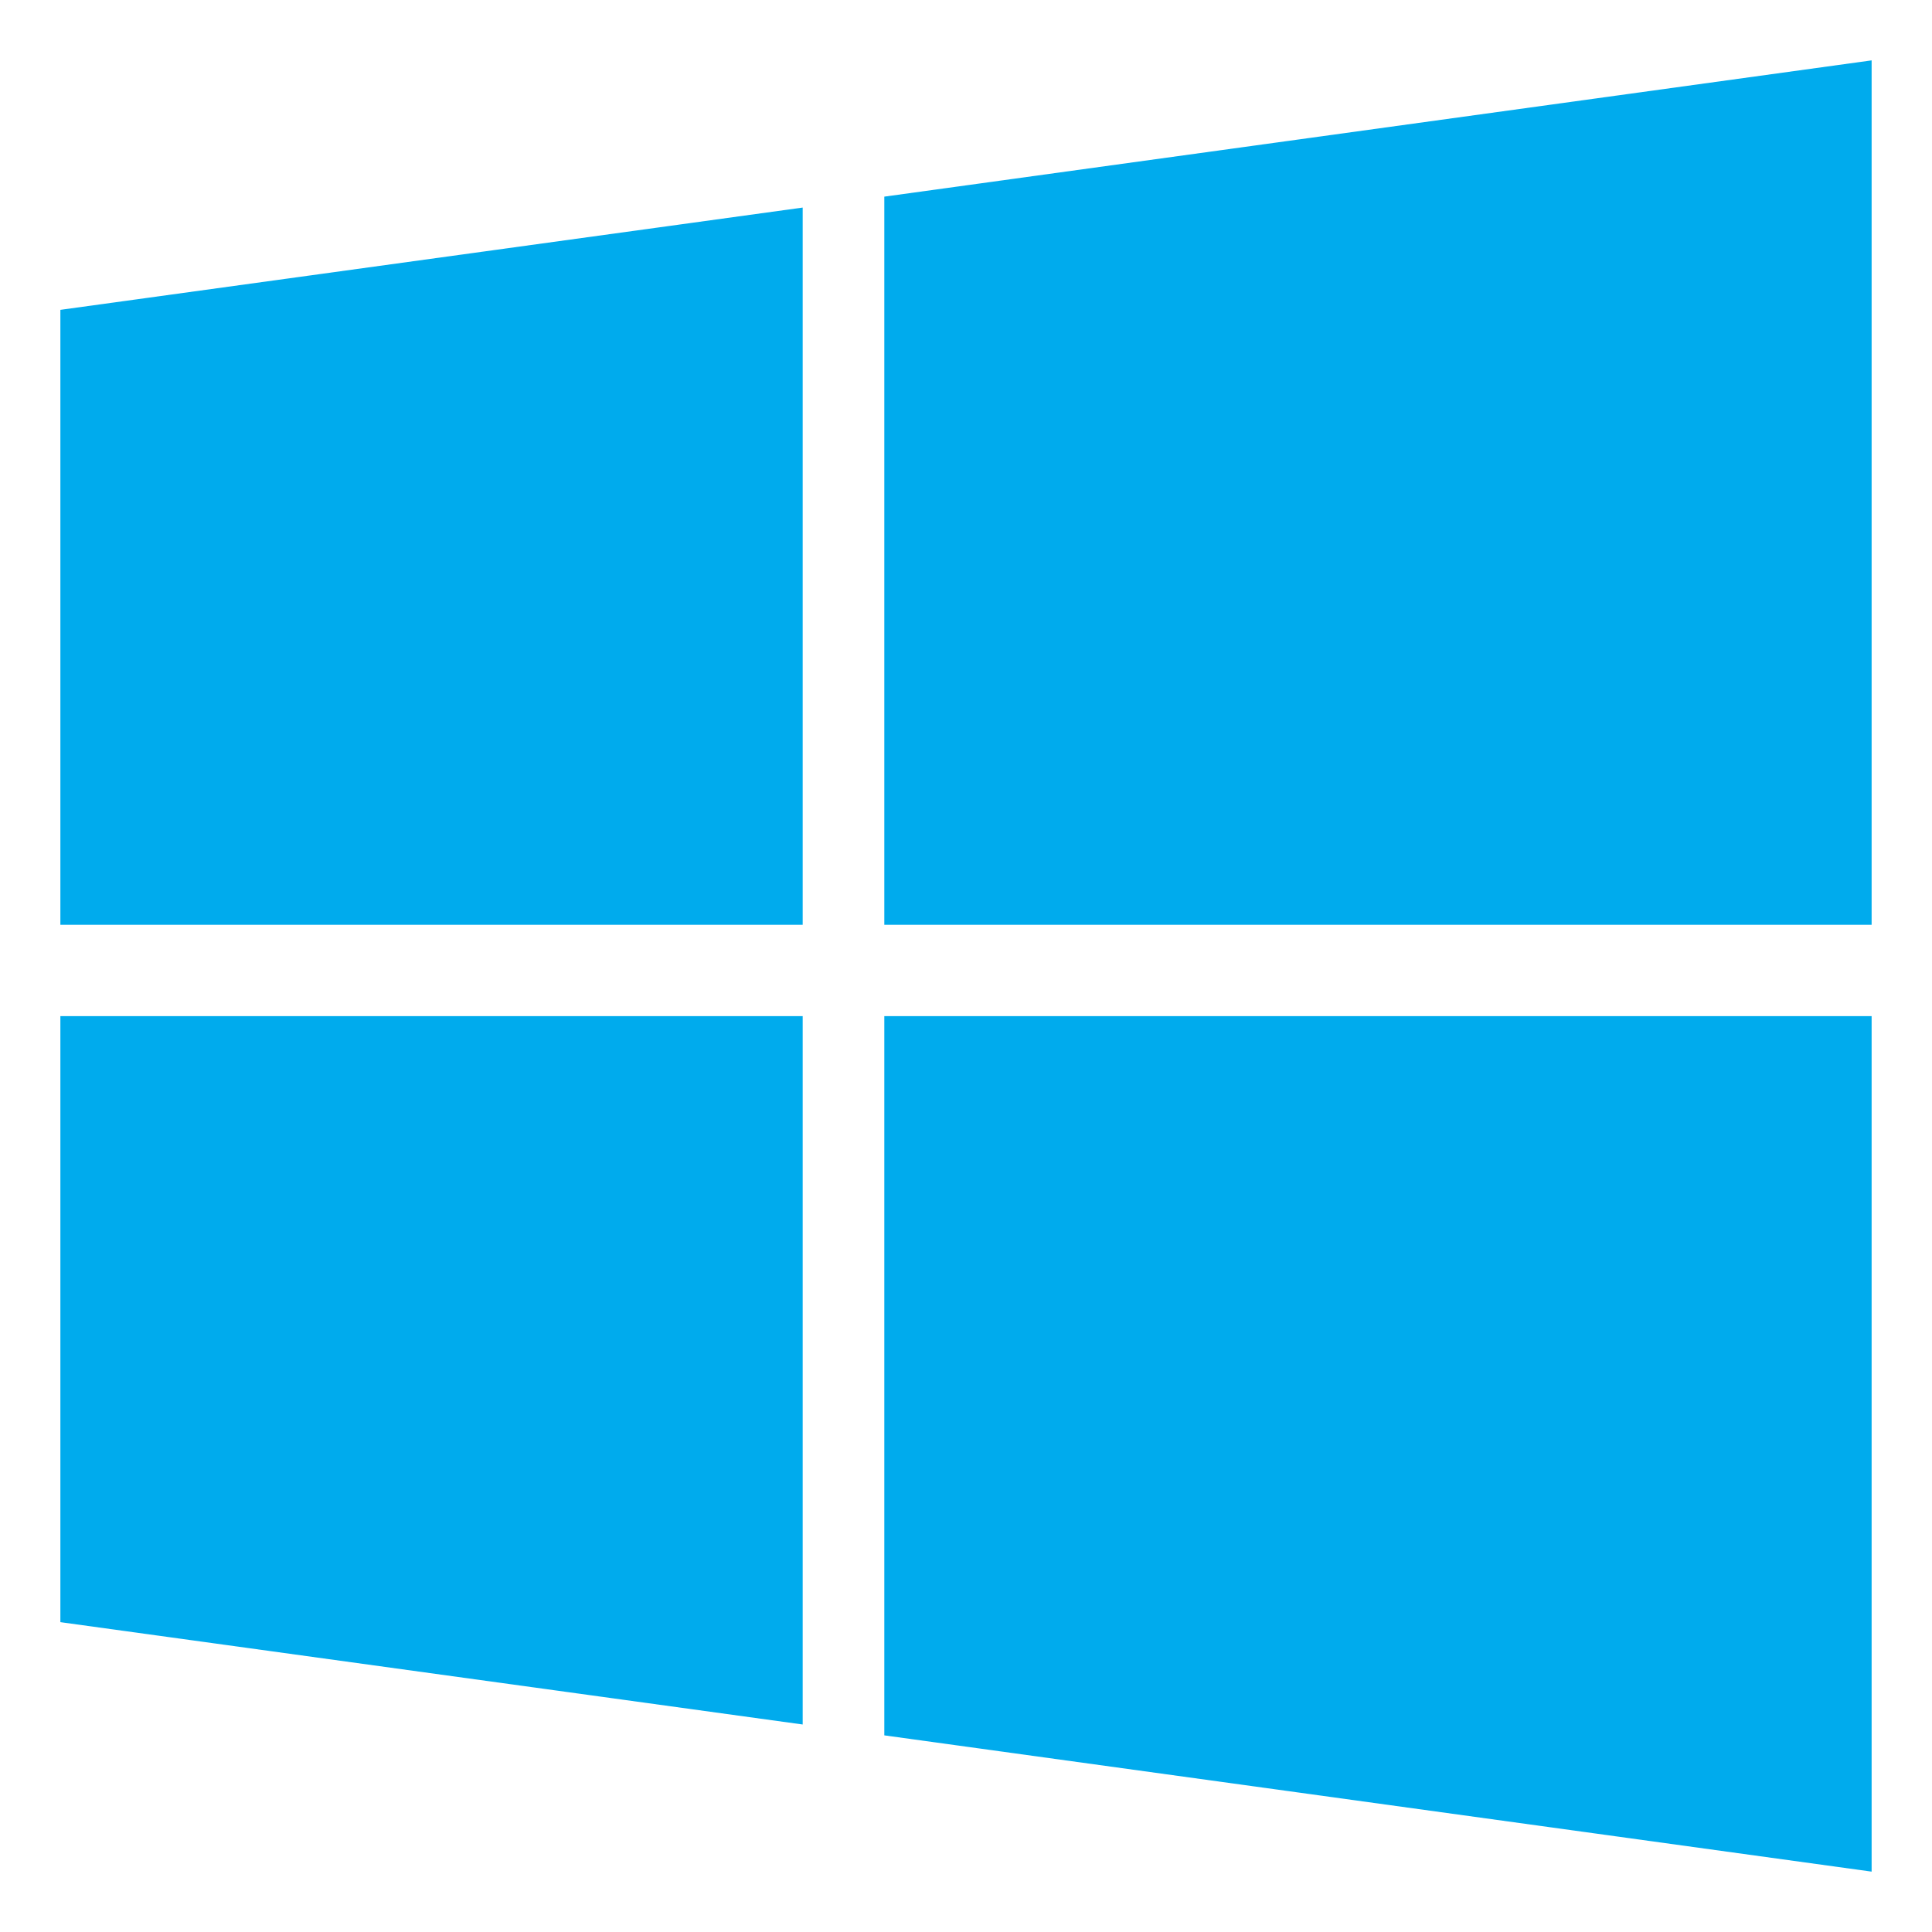
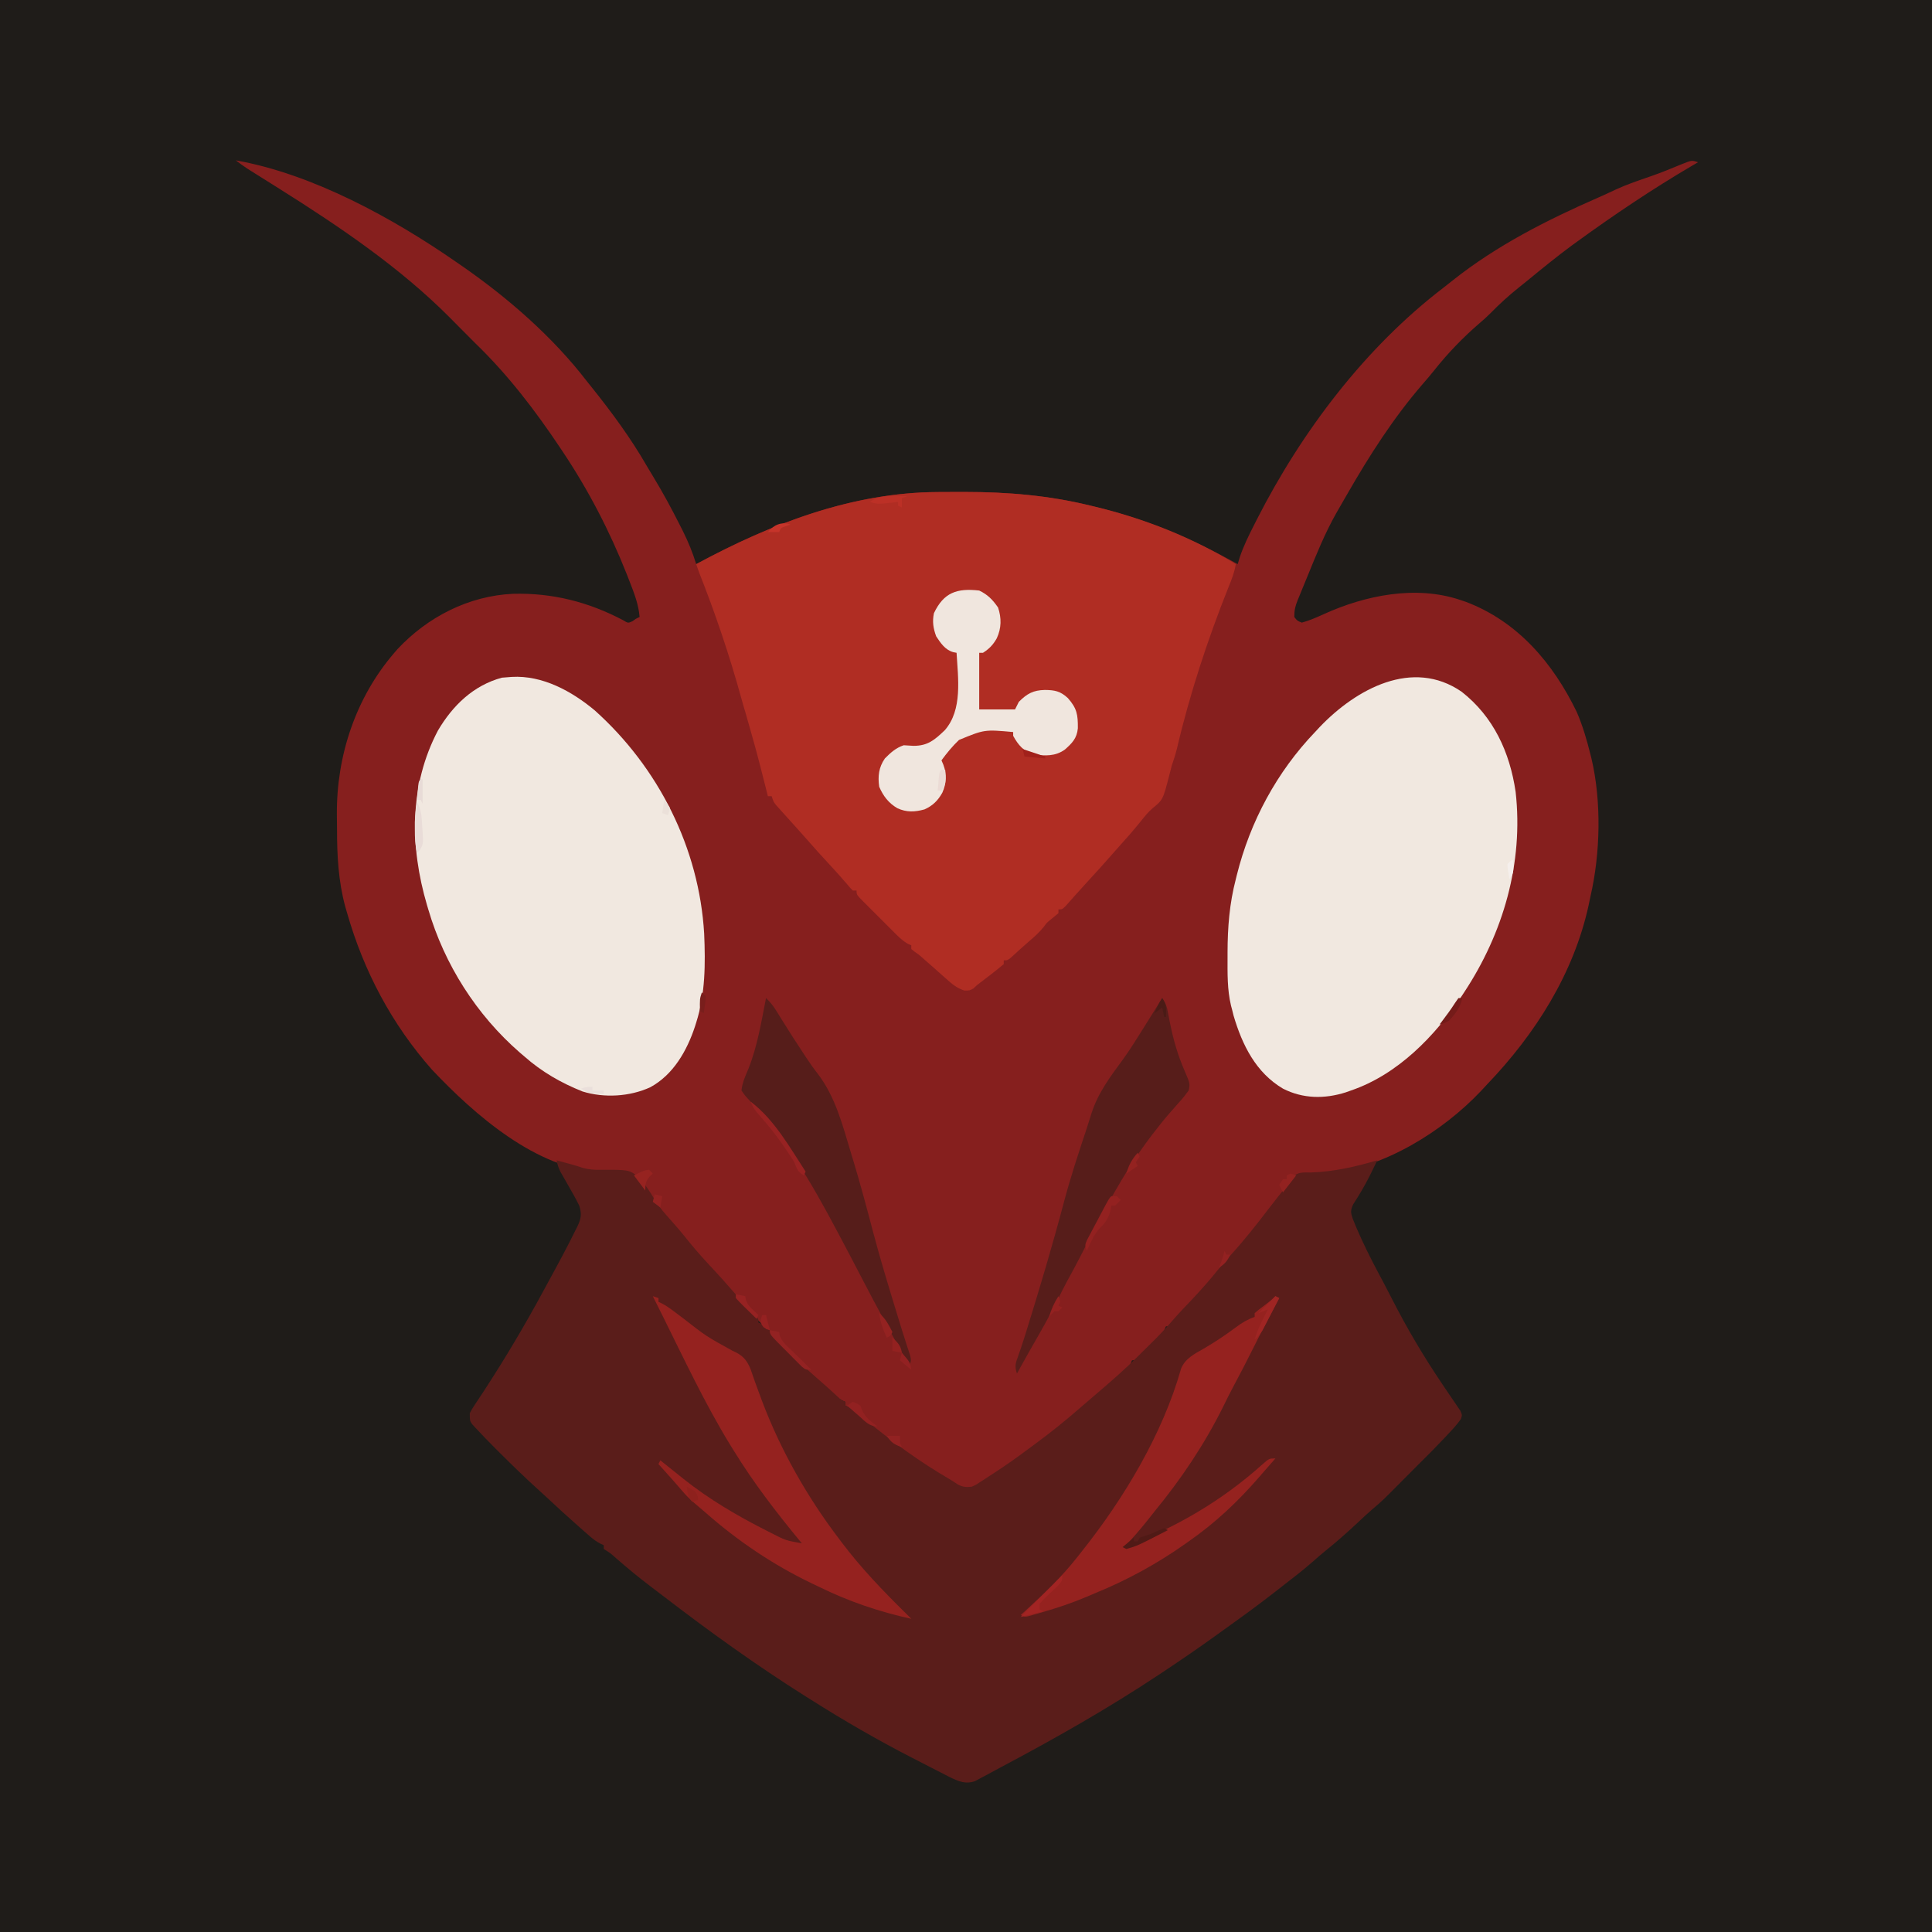
- <svg xmlns="http://www.w3.org/2000/svg" width="32" height="32">
-   <path fill="#00abed" d="m1 5.132 12.295-1.694v11.879H1zm0 21.736 12.295 1.695V16.83H1zm13.647 1.875L31 31V16.83H14.647zm0-25.486v12.06H31V1z" />
+ <svg xmlns="http://www.w3.org/2000/svg" version="1.1" width="1024" height="1024">
+   <path d="M0 0 C337.92 0 675.84 0 1024 0 C1024 337.92 1024 675.84 1024 1024 C686.08 1024 348.16 1024 0 1024 C0 686.08 0 348.16 0 0 Z " fill="#1F1C19" transform="translate(0,0)" />
+   <path d="M0 0 C40.703 7.199 83.475 30.715 117 54 C118.084 54.746 119.168 55.493 120.285 56.262 C144.497 73.117 167.973 93.572 186 117 C186.839 118.051 187.68 119.1 188.523 120.148 C199.239 133.521 209.359 147.251 217.905 162.118 C219.029 164.05 220.186 165.96 221.352 167.867 C226.427 176.224 231.038 184.767 235.438 193.5 C236.2 195.004 236.2 195.004 236.978 196.539 C239.823 202.264 242.136 207.883 244 214 C244.587 213.684 245.174 213.367 245.778 213.041 C284.648 192.178 327.167 176.029 371.871 175.797 C372.783 175.79 373.695 175.783 374.635 175.776 C377.569 175.758 380.503 175.752 383.438 175.75 C384.441 175.749 385.444 175.748 386.478 175.747 C409.103 175.762 430.977 177.594 453 183 C453.767 183.183 454.534 183.366 455.324 183.554 C482.056 189.976 507.028 200.593 531 214 C531.57 212.128 531.57 212.128 532.152 210.219 C534.103 204.381 536.784 198.981 539.562 193.5 C540.361 191.917 540.361 191.917 541.176 190.302 C564.923 143.696 598.562 99.162 640.303 67.307 C641.92 66.062 643.513 64.788 645.105 63.512 C668.176 45.178 694.986 31.568 721.891 19.809 C725.143 18.387 728.355 16.896 731.562 15.375 C737.545 12.633 743.755 10.562 749.969 8.414 C755.487 6.499 760.882 4.297 766.273 2.055 C771.673 -0.109 771.673 -0.109 775 1 C773.304 1.986 773.304 1.986 771.574 2.992 C750.716 15.249 730.577 28.789 711 43 C709.966 43.75 708.932 44.5 707.867 45.273 C699.993 51.09 692.424 57.273 684.858 63.482 C683.198 64.838 681.529 66.181 679.852 67.516 C674.611 71.714 669.783 76.089 665.098 80.898 C663.213 82.787 661.284 84.526 659.25 86.25 C650.477 93.815 642.413 102.134 635.227 111.215 C633.248 113.69 631.202 116.09 629.121 118.48 C613.615 136.375 600.756 156.503 589 177 C588.398 178.04 588.398 178.04 587.784 179.1 C586.599 181.146 585.423 183.197 584.25 185.25 C583.739 186.133 583.739 186.133 583.219 187.033 C577.191 197.689 572.598 209.11 567.993 220.433 C567.112 222.594 566.22 224.751 565.328 226.908 C564.762 228.294 564.197 229.68 563.633 231.066 C563.367 231.705 563.102 232.343 562.828 233.001 C561.503 236.294 561 238.375 561 242 C562.538 244.029 562.538 244.029 565 245 C569.03 243.917 572.762 242.263 576.555 240.538 C598.579 230.522 625.373 225.038 649 233 C650.464 233.493 650.464 233.493 651.957 233.996 C679.467 244.416 698.167 266.486 710.688 292.312 C713.868 299.649 716.08 307.25 718 315 C718.252 316.003 718.252 316.003 718.509 317.025 C723.871 339.674 723.243 367.404 718 390 C717.668 391.599 717.336 393.198 717.004 394.797 C709.091 431.037 688.749 463.049 663.352 489.581 C662.167 490.825 661.001 492.089 659.84 493.355 C639.626 514.738 608.651 533.865 579 537 C577.615 537.016 576.229 537.015 574.844 537 C574.131 537.001 573.418 537.003 572.684 537.004 C571.227 537.001 569.771 536.967 568.316 536.902 C564.775 536.96 562.765 537.272 560.145 539.765 C558.315 542.112 556.652 544.525 555 547 C553.904 548.45 552.796 549.892 551.676 551.324 C551.128 552.035 550.581 552.747 550.017 553.479 C543.728 561.626 537.251 569.547 530.481 577.297 C528.421 579.666 526.387 582.056 524.351 584.445 C518.999 590.722 513.551 596.898 508 603 C506.394 604.769 504.79 606.54 503.188 608.312 C502.126 609.482 502.126 609.482 501.043 610.676 C499.589 612.33 498.201 614.044 496.863 615.793 C496.248 616.521 495.634 617.25 495 618 C494.34 618 493.68 618 493 618 C492.736 618.589 492.471 619.178 492.199 619.784 C490.956 622.081 489.65 623.608 487.812 625.453 C487.196 626.072 486.58 626.691 485.945 627.328 C485.303 627.962 484.661 628.597 484 629.25 C483.358 629.9 482.716 630.549 482.055 631.219 C481.439 631.832 480.822 632.446 480.188 633.078 C479.343 633.92 479.343 633.92 478.48 634.778 C477 636 477 636 475 636 C474.763 636.574 474.526 637.147 474.281 637.738 C472.721 640.493 470.89 642.112 468.5 644.188 C467.602 644.975 466.703 645.763 465.777 646.574 C464.861 647.375 463.944 648.175 463 649 C461.352 650.498 459.707 651.998 458.062 653.5 C453.739 657.391 449.293 661.101 444.77 664.758 C442.965 666.219 441.17 667.692 439.387 669.18 C426.928 679.553 413.698 688.854 400.079 697.636 C398.675 698.557 397.293 699.512 395.933 700.497 C392.539 702.865 390.699 703.981 386.477 704.094 C382.286 702.775 379.018 700.916 375.375 698.5 C374.331 697.826 374.331 697.826 373.266 697.139 C371.167 695.775 369.081 694.391 367 693 C366.112 692.41 366.112 692.41 365.207 691.809 C352.986 683.65 341.539 674.53 330.204 665.202 C329.555 664.67 328.907 664.138 328.238 663.59 C327.661 663.114 327.084 662.638 326.49 662.148 C324.985 660.913 324.985 660.913 323 660 C323 659.34 323 658.68 323 658 C322.405 657.728 321.811 657.455 321.198 657.175 C319.056 656.03 317.58 654.874 315.828 653.207 C314.962 652.391 314.962 652.391 314.078 651.559 C313.475 650.983 312.872 650.406 312.25 649.812 C310.985 648.619 309.72 647.426 308.453 646.234 C307.85 645.667 307.248 645.099 306.627 644.514 C304.795 642.809 302.913 641.176 301 639.562 C297.077 636.177 293.42 632.53 289.75 628.875 C289.147 628.276 288.543 627.678 287.922 627.061 C284.722 623.85 281.782 620.587 279 617 C277.357 615.31 275.685 613.648 274 612 C269.078 607.171 264.285 602.307 259.793 597.074 C257.834 594.808 255.827 592.592 253.812 590.375 C245.695 581.372 237.852 572.132 230.219 562.715 C228.652 560.798 227.067 558.895 225.469 557.004 C225.042 556.498 224.615 555.992 224.176 555.471 C222.888 553.953 221.587 552.447 220.285 550.941 C218 548 218 548 216.621 545.09 C215.033 541.796 213.998 540.15 211 538 C205.355 536.655 199.526 536.593 193.75 536.336 C159.323 534.758 126.401 505.685 104 482 C82.685 457.879 67.845 429.853 59 399 C58.661 397.835 58.322 396.669 57.973 395.469 C54.324 381.965 53.627 368.358 53.629 354.45 C53.625 351.833 53.589 349.217 53.551 346.6 C53.344 315.476 63.556 284.694 84 261 C84.558 260.353 85.116 259.706 85.691 259.039 C101.687 241.961 123.404 230.821 146.855 229.727 C167.727 229.165 186.862 234.014 205.332 243.758 C207.893 245.322 207.893 245.322 210.25 244.25 C210.827 243.838 211.405 243.425 212 243 C212.66 242.67 213.32 242.34 214 242 C213.441 235.22 211.085 229.304 208.625 223 C208.179 221.854 207.734 220.709 207.275 219.529 C198.195 196.566 186.767 174.517 173 154 C172.431 153.146 172.431 153.146 171.851 152.275 C158.635 132.49 144.153 113.55 127 97 C124.231 94.244 121.478 91.473 118.73 88.695 C117.55 87.505 116.369 86.315 115.188 85.125 C114.32 84.245 114.32 84.245 113.436 83.348 C86.901 56.666 54.747 34.961 23 15 C22.151 14.466 21.302 13.931 20.428 13.381 C17.143 11.314 13.857 9.248 10.568 7.188 C9.774 6.687 8.979 6.187 8.16 5.672 C7.455 5.229 6.75 4.787 6.024 4.331 C3.949 2.966 1.971 1.51 0 0 Z " fill="#861F1E" transform="translate(125,85)" />
+   <path d="M0 0 C1.688 0.458 3.375 0.916 5.062 1.375 C6.002 1.63 6.942 1.885 7.91 2.148 C10.019 2.73 12.109 3.383 14.176 4.098 C17.499 4.882 19.898 5.08 23.258 5.035 C38.142 4.959 38.142 4.959 43.141 8.529 C46.96 12.468 49.75 17.066 52.566 21.749 C54.798 25.252 57.487 28.285 60.25 31.375 C61.246 32.515 62.241 33.657 63.234 34.801 C63.704 35.34 64.174 35.88 64.658 36.436 C66.659 38.768 68.577 41.166 70.5 43.562 C74.849 48.924 79.508 53.956 84.215 59 C86.969 61.954 89.637 64.975 92.281 68.027 C94.396 70.454 96.539 72.854 98.688 75.25 C99.413 76.06 100.139 76.869 100.887 77.703 C102.299 79.239 103.762 80.729 105.27 82.172 C107 84 107 84 107 86 C107.99 86.33 108.98 86.66 110 87 C110 87.66 110 88.32 110 89 C110.99 89.33 111.98 89.66 113 90 C114.367 91.391 114.367 91.391 115.875 93.25 C122.899 101.526 130.744 109.282 139.02 116.305 C142.383 119.184 145.629 122.194 148.898 125.18 C150.867 127.037 150.867 127.037 153 128 C153 128.66 153 129.32 153 130 C153.89 130.416 153.89 130.416 154.799 130.841 C156.859 131.926 158.448 133.052 160.223 134.547 C160.834 135.055 161.444 135.563 162.074 136.086 C162.73 136.635 163.386 137.184 164.062 137.75 C178.076 149.271 192.534 159.818 208.226 168.947 C209.746 169.849 211.225 170.819 212.695 171.801 C215.444 173.231 216.93 173.259 220 173 C222.191 172.063 222.191 172.063 224.258 170.656 C225.042 170.156 225.827 169.656 226.635 169.141 C227.868 168.329 227.868 168.329 229.125 167.5 C229.978 166.948 230.831 166.397 231.71 165.828 C237.965 161.755 244.046 157.503 250 153 C251.241 152.087 252.484 151.176 253.727 150.266 C262.22 144.016 270.335 137.462 278.265 130.513 C280.644 128.438 283.048 126.393 285.451 124.346 C293.525 117.464 301.522 110.534 309 103 C310.028 101.982 311.056 100.965 312.086 99.949 C313.182 98.862 314.279 97.775 315.375 96.688 C315.914 96.157 316.453 95.627 317.008 95.08 C320.579 91.531 323.922 87.841 327.214 84.033 C330.174 80.663 333.283 77.436 336.375 74.188 C341.478 68.789 346.33 63.318 350.961 57.508 C353.062 54.924 355.256 52.46 357.5 50 C364.53 42.264 370.982 34.087 377.324 25.786 C380.591 21.514 383.929 17.305 387.309 13.121 C389.048 11.062 389.048 11.062 390.238 8.758 C392.977 6.025 396.092 6.451 399.75 6.438 C411.899 6.061 423.346 3.416 435 0 C433.985 2.086 432.964 4.169 431.938 6.25 C431.627 6.88 431.317 7.511 430.998 8.16 C428.367 13.433 425.378 18.422 422.188 23.379 C420.718 26.624 420.867 27.65 422 31 C423.06 33.75 424.228 36.438 425.438 39.125 C425.792 39.916 426.146 40.706 426.511 41.521 C430.218 49.671 434.4 57.544 438.636 65.428 C440.069 68.13 441.462 70.849 442.848 73.574 C450.752 89.081 459.488 103.858 469.227 118.285 C470.278 119.855 470.278 119.855 471.35 121.457 C472.72 123.494 474.104 125.522 475.503 127.539 C476.12 128.456 476.736 129.372 477.371 130.316 C477.927 131.125 478.483 131.934 479.056 132.768 C480 135 480 135 479.321 137.11 C477.278 140.033 474.879 142.601 472.438 145.188 C471.902 145.76 471.367 146.333 470.816 146.924 C466.315 151.721 461.692 156.389 457 161 C454.233 163.758 451.478 166.527 448.73 169.305 C437.717 180.418 437.717 180.418 432.176 185.105 C429.733 187.232 427.378 189.439 425.018 191.656 C419.316 197.012 413.541 202.138 407.434 207.031 C405.295 208.761 403.235 210.54 401.188 212.375 C395.916 217.033 390.337 221.307 384.782 225.617 C383.131 226.898 381.485 228.185 379.84 229.473 C371.564 235.907 363.097 242.062 354.571 248.159 C352.67 249.52 350.772 250.886 348.876 252.255 C340.061 258.606 331.107 264.73 322.062 270.75 C321.346 271.228 320.629 271.705 319.89 272.197 C292.776 290.237 264.579 306.238 235.818 321.5 C233.356 322.81 230.906 324.138 228.457 325.473 C227.222 326.129 225.986 326.784 224.75 327.438 C223.257 328.24 223.257 328.24 221.734 329.059 C216.802 330.757 213.227 329.204 208.707 327.066 C207.071 326.241 205.44 325.405 203.812 324.562 C202.93 324.112 202.048 323.662 201.139 323.198 C198.422 321.807 195.711 320.404 193 319 C191.46 318.213 189.919 317.427 188.379 316.641 C170.151 307.262 152.318 296.967 135 286 C134.114 285.446 133.229 284.891 132.316 284.32 C106.073 267.789 80.911 249.67 56.325 230.782 C54.314 229.241 52.296 227.709 50.273 226.184 C43.81 221.294 37.591 216.178 31.49 210.845 C28.448 208.134 28.448 208.134 25 206 C25 205.34 25 204.68 25 204 C24.406 203.724 23.813 203.448 23.201 203.164 C21.117 202.062 19.555 200.927 17.785 199.383 C17.188 198.865 16.591 198.346 15.976 197.812 C15.345 197.255 14.713 196.699 14.062 196.125 C13.069 195.256 13.069 195.256 12.055 194.369 C6.131 189.165 0.33 183.834 -5.434 178.453 C-6.956 177.041 -8.491 175.643 -10.031 174.25 C-16.821 168.091 -23.382 161.722 -29.875 155.25 C-30.672 154.458 -31.469 153.666 -32.29 152.849 C-35.946 149.184 -39.563 145.481 -43.07 141.672 C-43.638 141.059 -44.205 140.447 -44.79 139.815 C-46 138 -46 138 -46 134 C-44.708 131.577 -44.708 131.577 -42.926 128.914 C-41.964 127.457 -41.964 127.457 -40.983 125.97 C-40.329 124.99 -39.674 124.01 -39 123 C-37.865 121.24 -36.733 119.477 -35.605 117.711 C-35.048 116.842 -34.49 115.972 -33.916 115.077 C-22.996 98.006 -13.03 80.589 -3.463 62.726 C-2.197 60.366 -0.922 58.012 0.359 55.66 C2.279 52.127 4.154 48.572 6 45 C6.507 44.02 6.507 44.02 7.025 43.02 C8.057 41.002 9.064 38.972 10.062 36.938 C10.53 36.026 10.53 36.026 11.007 35.095 C13.014 30.903 13.42 28.421 12 24 C10.314 20.537 8.426 17.208 6.5 13.875 C5.485 12.104 4.475 10.331 3.469 8.555 C3.02 7.776 2.57 6.997 2.107 6.195 C1.059 4.118 0.458 2.272 0 0 Z " fill="#5A1D1A" transform="translate(295,615)" />
+   <path d="M0 0 C0.912 -0.007 1.824 -0.014 2.764 -0.021 C5.698 -0.038 8.632 -0.045 11.566 -0.047 C12.57 -0.048 13.573 -0.049 14.607 -0.05 C37.232 -0.035 59.106 1.797 81.129 7.203 C81.896 7.386 82.663 7.569 83.453 7.757 C109.738 14.072 135.056 24.026 158.129 38.203 C157.453 42.493 155.959 46.276 154.316 50.266 C143.292 77.866 133.676 107.104 126.918 136.031 C126.14 139.159 125.148 142.147 124.129 145.203 C123.772 146.554 123.425 147.907 123.086 149.262 C119.536 163.094 119.536 163.094 114.074 167.551 C111.618 169.637 109.76 171.996 107.754 174.516 C104.054 179.109 100.208 183.519 96.238 187.879 C94.383 189.924 92.561 191.991 90.754 194.078 C87.371 197.961 83.898 201.759 80.407 205.543 C78.005 208.149 75.62 210.766 73.27 213.418 C72.815 213.928 72.36 214.438 71.892 214.964 C70.633 216.379 69.379 217.799 68.125 219.219 C66.129 221.203 66.129 221.203 64.129 221.203 C64.129 221.863 64.129 222.523 64.129 223.203 C62.664 224.435 61.195 225.662 59.699 226.855 C57.96 228.261 57.96 228.261 56.254 230.578 C53.867 233.527 51.241 235.835 48.359 238.289 C45.177 241.02 42.1 243.864 39.012 246.699 C37.129 248.203 37.129 248.203 35.129 248.203 C35.129 248.863 35.129 249.523 35.129 250.203 C32.915 252.095 30.693 253.88 28.379 255.641 C27.745 256.131 27.11 256.622 26.457 257.127 C25.227 258.077 23.99 259.019 22.748 259.953 C21.008 261.26 21.008 261.26 19.051 263.113 C17.129 264.203 17.129 264.203 14.277 264.211 C10.344 262.952 7.755 260.803 4.754 258.078 C4.188 257.582 3.622 257.086 3.039 256.574 C1.393 255.127 -0.24 253.667 -1.871 252.203 C-3.39 250.868 -4.911 249.534 -6.434 248.203 C-7.012 247.688 -7.591 247.172 -8.188 246.641 C-9.913 245.122 -9.913 245.122 -12.086 243.641 C-12.675 243.166 -13.264 242.692 -13.871 242.203 C-13.871 241.543 -13.871 240.883 -13.871 240.203 C-14.68 239.881 -14.68 239.881 -15.505 239.553 C-18.722 237.718 -21.142 235.217 -23.73 232.609 C-24.28 232.062 -24.829 231.515 -25.395 230.951 C-26.55 229.797 -27.703 228.64 -28.854 227.481 C-30.622 225.702 -32.4 223.935 -34.18 222.168 C-35.301 221.045 -36.423 219.921 -37.543 218.797 C-38.077 218.267 -38.612 217.736 -39.162 217.19 C-42.871 213.433 -42.871 213.433 -42.871 211.203 C-43.531 211.203 -44.191 211.203 -44.871 211.203 C-46.176 209.91 -46.176 209.91 -47.746 208.016 C-51.027 204.151 -54.419 200.415 -57.871 196.703 C-61.7 192.575 -65.48 188.418 -69.164 184.16 C-71.207 181.818 -73.288 179.51 -75.371 177.203 C-76.5 175.948 -76.5 175.948 -77.652 174.668 C-79.087 173.074 -80.524 171.483 -81.965 169.895 C-82.594 169.192 -83.223 168.489 -83.871 167.766 C-84.428 167.148 -84.985 166.531 -85.559 165.895 C-86.871 164.203 -86.871 164.203 -87.871 161.203 C-88.531 161.203 -89.191 161.203 -89.871 161.203 C-90.087 160.353 -90.303 159.503 -90.526 158.627 C-95.789 137.816 -95.789 137.816 -101.68 117.176 C-102.547 114.319 -103.364 111.453 -104.156 108.574 C-110.298 86.334 -117.695 64.449 -126.182 42.995 C-126.79 41.414 -127.335 39.81 -127.871 38.203 C-88.421 16.932 -45.454 0.236 0 0 Z " fill="#B02D23" transform="translate(496.8711,260.7969)" />
+   <path d="M0 0 C16.94 13.265 25.547 32.092 28.625 53.062 C32.861 90.779 22.105 127.88 1.312 159.375 C0.925 159.965 0.537 160.554 0.138 161.162 C-14.121 182.579 -33.878 202.922 -58.688 211.375 C-60.022 211.851 -60.022 211.851 -61.383 212.336 C-72.623 215.908 -84.097 215.78 -94.688 210.375 C-109.08 201.874 -116.281 187.213 -120.863 171.703 C-121.135 170.605 -121.407 169.507 -121.688 168.375 C-121.952 167.389 -121.952 167.389 -122.223 166.384 C-124.247 157.907 -124.083 149.287 -124.062 140.625 C-124.062 139.804 -124.062 138.982 -124.062 138.136 C-124.028 124.851 -123.044 112.279 -119.688 99.375 C-119.506 98.635 -119.324 97.895 -119.136 97.133 C-112.07 68.786 -97.896 42.443 -77.688 21.375 C-76.847 20.471 -76.007 19.568 -75.141 18.637 C-55.893 -1.474 -25.999 -17.888 0 0 Z " fill="#F1E8E0" transform="translate(774.6875,366.625)" />
+   <path d="M0 0 C16.335 -0.945 31.818 7.586 44 17.75 C77.692 47.958 99.319 90.596 101.985 136.106 C102.661 152.001 102.635 167.934 97.758 183.223 C97.544 183.901 97.329 184.578 97.108 185.277 C92.885 198.09 85.634 210.884 73.395 217.5 C62.543 222.49 48.969 223.277 37.508 219.723 C26.176 215.215 15.905 209.307 6.758 201.223 C5.951 200.536 5.144 199.849 4.312 199.141 C-18.673 179.145 -35.669 152.473 -44.242 123.223 C-44.47 122.46 -44.698 121.697 -44.932 120.912 C-54.034 89.959 -54.387 57.4 -39.117 28.406 C-31.307 15.145 -20.321 4.494 -5.242 0.41 C-3.493 0.301 -1.744 0.173 0 0 Z " fill="#F1E8E0" transform="translate(271.2422,358.7773)" />
+   <path d="M0 0 C0.99 0.495 0.99 0.495 2 1 C1.739 1.492 1.478 1.984 1.209 2.49 C-3.299 10.993 -7.793 19.499 -12.062 28.125 C-15.196 34.456 -18.464 40.707 -21.794 46.937 C-23.864 50.818 -25.849 54.72 -27.75 58.688 C-37.597 78.49 -49.958 96.949 -64 114 C-65.335 115.687 -66.668 117.374 -68 119.062 C-71.833 123.861 -75.871 128.454 -80 133 C-53.022 122.767 -28.6 108.602 -7.071 89.301 C-3.318 86 -3.318 86 0 86 C-2.333 88.667 -4.667 91.333 -7 94 C-7.51 94.592 -8.021 95.184 -8.547 95.794 C-19.815 108.805 -31.864 120.173 -46 130 C-46.606 130.43 -47.213 130.859 -47.837 131.302 C-62.566 141.714 -78.44 150.411 -95.134 157.232 C-96.96 157.983 -98.773 158.765 -100.586 159.547 C-108.039 162.683 -115.551 165.184 -123.312 167.438 C-124.239 167.709 -125.165 167.98 -126.12 168.26 C-126.984 168.503 -127.848 168.746 -128.738 168.996 C-129.512 169.215 -130.286 169.433 -131.083 169.658 C-133 170 -133 170 -135 169 C-133.749 167.857 -133.749 167.857 -132.473 166.691 C-122.795 157.826 -113.43 149.006 -105.301 138.656 C-104.382 137.486 -103.458 136.32 -102.531 135.156 C-80.279 107.181 -59.751 72.979 -49.984 38.348 C-47.734 32.981 -42.977 30.634 -38.125 27.875 C-32.038 24.335 -26.291 20.497 -20.657 16.275 C-17.552 13.978 -14.663 12.246 -11 11 C-11 10.34 -11 9.68 -11 9 C-9.102 7.344 -9.102 7.344 -6.625 5.5 C-4.271 3.736 -2.081 2.081 0 0 Z " fill="#95221F" transform="translate(676,687)" />
+   <path d="M0 0 C0.99 0.33 1.98 0.66 3 1 C3 1.66 3 2.32 3 3 C3.576 3.269 4.153 3.539 4.747 3.816 C7.042 5.022 8.988 6.378 11.055 7.941 C11.828 8.521 12.601 9.1 13.397 9.698 C14.215 10.313 15.032 10.928 15.875 11.562 C28.391 21.322 28.391 21.322 42.215 28.916 C47.368 31.208 49.601 33.347 51.793 38.594 C52.617 40.887 53.414 43.19 54.188 45.5 C55.115 48.042 56.049 50.579 56.996 53.113 C57.358 54.09 57.358 54.09 57.727 55.087 C67.563 81.371 81.995 106.754 99 129 C99.641 129.85 99.641 129.85 100.294 130.718 C110.458 144.188 122.001 156.17 134 168 C135.001 168.999 136.002 169.998 137 171 C120.101 167.32 103.513 161.677 88 154 C86.231 153.161 86.231 153.161 84.426 152.305 C63.677 142.344 44.879 129.656 27.651 114.444 C25.885 112.9 24.094 111.388 22.301 109.875 C19.876 107.8 17.677 105.703 15.625 103.25 C12.82 99.953 9.963 96.714 7.062 93.5 C6.29 92.644 5.518 91.788 4.723 90.906 C3.87 89.963 3.87 89.963 3 89 C3.495 88.01 3.495 88.01 4 87 C4.617 87.496 5.235 87.993 5.871 88.504 C7.657 89.936 9.445 91.366 11.234 92.793 C12.875 94.102 14.512 95.415 16.141 96.738 C29.768 107.635 44.833 116.457 60.375 124.312 C61.338 124.801 61.338 124.801 62.32 125.299 C70.323 129.44 70.323 129.44 79 131 C78.478 130.368 77.956 129.737 77.418 129.086 C64.987 113.977 53.265 98.694 43 82 C41.981 80.364 41.981 80.364 40.941 78.695 C27.563 56.812 16.571 33.334 5.181 10.378 C3.461 6.915 1.731 3.458 0 0 Z " fill="#95221F" transform="translate(346,687)" />
+   <path d="M0 0 C1.945 2.917 2.423 4.348 3.043 7.691 C3.226 8.628 3.41 9.565 3.599 10.53 C3.793 11.531 3.987 12.531 4.188 13.562 C5.942 22.211 8.261 30.225 11.764 38.326 C14.777 45.365 14.777 45.365 14 49 C12.4 51.244 10.846 53.17 9 55.188 C7.977 56.352 6.955 57.517 5.934 58.684 C5.177 59.536 5.177 59.536 4.406 60.406 C1.108 64.146 -1.975 68.037 -5 72 C-5.619 72.809 -5.619 72.809 -6.25 73.634 C-20.903 92.997 -32.115 114.877 -43.133 136.441 C-45.565 141.198 -48.111 145.885 -50.683 150.568 C-52.229 153.423 -53.658 156.323 -55.062 159.25 C-59.803 168.827 -65.184 178.05 -70.481 187.327 C-72.683 191.202 -74.846 195.098 -77 199 C-78.034 195.845 -77.977 194.134 -76.812 191.043 C-75.509 187.418 -74.277 183.789 -73.125 180.113 C-72.785 179.029 -72.445 177.945 -72.095 176.828 C-64.946 153.872 -58.091 130.807 -51.938 107.562 C-48.503 94.672 -44.325 82.009 -40.107 69.358 C-39.21 66.636 -38.351 63.909 -37.516 61.168 C-34.004 50.155 -27.437 41.533 -20.66 32.298 C-16.855 27.031 -13.443 21.507 -10 16 C-9.556 15.292 -9.112 14.584 -8.654 13.854 C-5.76 9.242 -2.876 4.623 0 0 Z " fill="#571D1A" transform="translate(616,529)" />
+   <path d="M0 0 C2.273 2.129 3.931 4.276 5.566 6.922 C6.047 7.692 6.527 8.463 7.022 9.257 C7.53 10.08 8.039 10.902 8.562 11.75 C12.342 17.802 16.156 23.82 20.125 29.75 C20.529 30.363 20.933 30.976 21.35 31.608 C23.306 34.558 25.304 37.424 27.492 40.207 C36.863 52.501 40.605 67.408 45 82 C45.489 83.597 45.489 83.597 45.988 85.227 C49.948 98.199 53.419 111.293 56.871 124.408 C60.577 138.375 64.759 152.187 69 166 C69.354 167.157 69.708 168.315 70.073 169.507 C72.144 176.271 72.144 176.271 74.301 183.008 C74.635 184.036 74.969 185.065 75.312 186.125 C75.659 187.179 76.006 188.234 76.363 189.32 C77 192 77 192 76 195 C67.202 179.328 58.595 163.59 50.353 147.617 C46.615 140.386 42.818 133.188 39 126 C38.499 125.055 37.997 124.11 37.48 123.136 C24.104 97.985 10.164 73.768 -9.762 53.18 C-11.188 51.625 -11.188 51.625 -13 49 C-12.596 44.835 -10.915 41.27 -9.312 37.438 C-4.537 25.46 -2.479 12.604 0 0 Z " fill="#561D1A" transform="translate(406,529)" />
+   <path d="M0 0 C4.507 2.135 7.174 4.918 10 9 C11.858 14.574 11.806 19.943 9.312 25.312 C7.42 28.686 5.306 30.912 2 33 C1.34 33 0.68 33 0 33 C0 42.9 0 52.8 0 63 C6.27 63 12.54 63 19 63 C19.66 61.68 20.32 60.36 21 59 C25.333 54.632 28.635 52.832 34.75 52.688 C40.031 52.738 43.006 53.306 47 57 C51.831 62.484 52.35 65.805 52.281 73.016 C51.779 78.341 49.246 80.902 45.375 84.312 C40.243 87.959 35.143 87.558 29 87 C23.636 85.339 20.643 81.864 18 77 C18 76.34 18 75.68 18 75 C2.812 73.62 2.812 73.62 -10.711 79.184 C-14.19 82.505 -17.16 86.125 -20 90 C-19.678 90.746 -19.355 91.493 -19.023 92.262 C-17.061 97.513 -17.342 102.137 -19.562 107.188 C-21.908 111.339 -24.626 114.05 -29 116 C-34.13 117.423 -38.48 117.608 -43.375 115.375 C-48.045 112.644 -50.865 108.925 -53 104 C-53.785 98.39 -53.262 93.735 -50 89 C-46.908 85.886 -44.196 83.399 -40 82 C-38.283 82.08 -36.566 82.186 -34.852 82.309 C-27.209 82.338 -23.584 79.121 -18.256 74.043 C-8.749 63.236 -11.215 46.441 -12 33 C-12.607 32.88 -13.214 32.76 -13.84 32.637 C-18.112 31.378 -20.448 27.838 -22.812 24.25 C-24.378 19.966 -24.916 16.499 -24 12 C-18.783 0.992 -11.769 -1.334 0 0 Z " fill="#F0E6DE" transform="translate(519,313)" />
+   <path d="M0 0 C0.99 0 1.98 0 3 0 C3.66 0.66 4.32 1.32 5 2 C3.625 3.5 3.625 3.5 2 5 C1.34 5 0.68 5 0 5 C-0.155 6.083 -0.155 6.083 -0.312 7.188 C-1.276 11.131 -2.845 13.961 -5.875 16.688 C-9.169 20.272 -10.958 24.614 -13 29 C-14 26 -14 26 -12.936 23.38 C-12.393 22.355 -11.849 21.33 -11.289 20.273 C-10.704 19.16 -10.119 18.046 -9.516 16.898 C-8.892 15.736 -8.268 14.573 -7.625 13.375 C-7.002 12.193 -6.379 11.011 -5.758 9.828 C-1.186 1.186 -1.186 1.186 0 0 Z " fill="#932120" transform="translate(589,634)" />
+   <path d="M0 0 C12.446 9.47 20.569 24.07 29 37 C28.67 37.66 28.34 38.32 28 39 C24.496 36.664 24.493 35.788 23 32 C21.468 29.422 19.771 26.964 18.062 24.5 C17.582 23.802 17.102 23.105 16.608 22.386 C12.85 17.014 8.795 11.974 4.442 7.074 C2.343 4.697 1.017 3.05 0 0 Z " fill="#972222" transform="translate(398,584)" />
+   <path d="M0 0 C0 3 0 3 -2.625 5.812 C-4.314 7.429 -6.024 9.023 -7.734 10.617 C-9.207 12.027 -10.609 13.51 -12 15 C-12 15.99 -12 16.98 -12 18 C-11.34 18.33 -10.68 18.66 -10 19 C-13.96 19.99 -17.92 20.98 -22 22 C-14.667 14.667 -7.333 7.333 0 0 Z " fill="#A12423" transform="translate(563,835)" />
+   <path d="M0 0 C2.488 4.434 2.553 8.508 2.812 13.5 C2.876 14.355 2.94 15.209 3.006 16.09 C3.354 22.382 3.354 22.382 1.512 25.594 C0.763 26.29 0.763 26.29 0 27 C-1.006 22.831 -1.134 18.907 -1.125 14.625 C-1.128 13.359 -1.13 12.093 -1.133 10.789 C-1.003 7.09 -0.593 3.646 0 0 Z " fill="#E9DCD8" transform="translate(221,425)" />
+   <path d="M0 0 C2.475 0.495 2.475 0.495 5 1 C5.057 1.548 5.113 2.096 5.172 2.66 C6.36 6.018 8.723 8.039 11.25 10.438 C11.728 10.902 12.206 11.367 12.699 11.846 C14.129 13.235 15.564 14.617 17 16 C18.674 17.659 20.338 19.329 22 21 C19 21 19 21 16.915 19.288 C16.135 18.504 15.355 17.721 14.551 16.914 C13.703 16.066 12.856 15.218 11.982 14.344 C11.101 13.447 10.22 12.549 9.312 11.625 C8.42 10.736 7.527 9.846 6.607 8.93 C0 2.267 0 2.267 0 0 Z " fill="#932222" transform="translate(408,705)" />
+   <path d="M0 0 C0.66 0.33 1.32 0.66 2 1 C0.405 4.109 -1.203 7.211 -2.812 10.312 C-3.264 11.194 -3.716 12.075 -4.182 12.982 C-4.844 14.254 -4.844 14.254 -5.52 15.551 C-6.124 16.721 -6.124 16.721 -6.741 17.915 C-7.969 19.949 -9.249 21.409 -11 23 C-9.354 17.315 -6.71 12.233 -4 7 C-5.65 7.66 -7.3 8.32 -9 9 C-6 6 -3 3 0 0 Z " fill="#9F2523" transform="translate(676,687)" />
+   <path d="M0 0 C-0.99 0.33 -1.98 0.66 -3 1 C-3 2.65 -3 4.3 -3 6 C-3.66 5.67 -4.32 5.34 -5 5 C-5 4.34 -5 3.68 -5 3 C-5.664 3.084 -6.328 3.168 -7.012 3.254 C-15.782 4.265 -15.782 4.265 -20 3 C-14.097 -0.935 -6.864 -0.124 0 0 Z " fill="#BC3026" transform="translate(481,263)" />
+   <path d="M0 0 C0.66 0.33 1.32 0.66 2 1 C-14.086 9.292 -14.086 9.292 -20 11 C-20.66 10.67 -21.32 10.34 -22 10 C-20.02 8.35 -18.04 6.7 -16 5 C-16 5.66 -16 6.32 -16 7 C-15.34 7 -14.68 7 -14 7 C-13.67 6.34 -13.34 5.68 -13 5 C-11.015 4.291 -9.011 3.633 -7 3 C-5.745 2.448 -4.495 1.886 -3.25 1.312 C-1.641 0.663 -1.641 0.663 0 0 Z " fill="#501A16" transform="translate(617,810)" />
+   <path d="M0 0 C1.875 0.688 1.875 0.688 4 2 C4.268 2.743 4.536 3.485 4.812 4.25 C6.542 8.255 9.611 10.363 13 13 C8.614 13 6.448 10.265 3.312 7.5 C2.706 6.975 2.099 6.451 1.475 5.91 C-0.023 4.613 -1.512 3.308 -3 2 C-2.01 1.34 -1.02 0.68 0 0 Z " fill="#922121" transform="translate(452,743)" />
+   <path d="M0 0 C0.66 0.66 1.32 1.32 2 2 C1.288 2.65 1.288 2.65 0.562 3.312 C-1.732 5.79 -2 7.667 -2 11 C-3.98 8.36 -5.96 5.72 -8 3 C-2.727 0.364 -2.727 0.364 0 0 Z " fill="#962320" transform="translate(344,620)" />
+   <path d="M0 0 C0.66 0 1.32 0 2 0 C1.077 4.899 -1.672 8.385 -5 12 C-7.875 13.5 -7.875 13.5 -10 14 C-9.613 13.492 -9.227 12.984 -8.828 12.461 C-6.36 9.199 -3.935 5.96 -1.75 2.5 C-1.173 1.675 -0.595 0.85 0 0 Z " fill="#741B19" transform="translate(773,529)" />
+   <path d="M0 0 C0.99 0.33 1.98 0.66 3 1 C0.69 3.97 -1.62 6.94 -4 10 C-4.66 8.68 -5.32 7.36 -6 6 C-5.34 5.01 -4.68 4.02 -4 3 C-3.34 3 -2.68 3 -2 3 C-2 2.34 -2 1.68 -2 1 C-1.34 0.67 -0.68 0.34 0 0 Z " fill="#922220" transform="translate(684,622)" />
+   <path d="M0 0 C0.66 0 1.32 0 2 0 C2.25 7.625 2.25 7.625 0 11 C-0.66 11 -1.32 11 -2 11 C-1.86 9.354 -1.713 7.708 -1.562 6.062 C-1.481 5.146 -1.4 4.229 -1.316 3.285 C-1 1 -1 1 0 0 Z " fill="#EBDBD5" transform="translate(499,408)" />
+   <path d="M0 0 C3.291 2.797 5.063 6.195 7 10 C6 12 6 12 4 13 C1.979 8.607 0.591 4.847 0 0 Z " fill="#942221" transform="translate(466,696)" />
+   <path d="M0 0 C2.475 0.495 2.475 0.495 5 1 C5.102 1.593 5.204 2.186 5.309 2.797 C6.114 5.362 7.116 6.427 9.062 8.25 C9.61 8.771 10.158 9.292 10.723 9.828 C11.144 10.215 11.566 10.602 12 11 C11.67 11.66 11.34 12.32 11 13 C9.161 11.214 7.328 9.422 5.5 7.625 C4.713 6.863 4.713 6.863 3.91 6.086 C2.568 4.762 1.28 3.384 0 2 C0 1.34 0 0.68 0 0 Z " fill="#962222" transform="translate(390,686)" />
+   <path d="M0 0 C0.33 0 0.66 0 1 0 C1 4.29 1 8.58 1 13 C0.67 12.34 0.34 11.68 0 11 C-0.66 11 -1.32 11 -2 11 C-1.86 9.354 -1.713 7.708 -1.562 6.062 C-1.481 5.146 -1.4 4.229 -1.316 3.285 C-1 1 -1 1 0 0 Z " fill="#E8DBD7" transform="translate(223,413)" />
+   <path d="M0 0 C0.33 0.99 0.66 1.98 1 3 C0.67 3.66 0.34 4.32 0 5 C0.66 5.33 1.32 5.66 2 6 C1.34 6.66 0.68 7.32 0 8 C-0.66 8 -1.32 8 -2 8 C-3.625 9.458 -3.625 9.458 -5 11 C-3.775 6.947 -2.301 3.556 0 0 Z " fill="#932120" transform="translate(561,687)" />
+   <path d="M0 0 C0.66 0.66 1.32 1.32 2 2 C1.977 4.164 1.977 4.164 1.625 6.625 C1.514 7.442 1.403 8.26 1.289 9.102 C1.194 9.728 1.098 10.355 1 11 C0.34 10.67 -0.32 10.34 -1 10 C-1.125 3.375 -1.125 3.375 0 0 Z " fill="#791E1C" transform="translate(372,526)" />
+   <path d="M0 0 C4 1.333 8 2.667 12 4 C12 4.33 12 4.66 12 5 C8.37 4.67 4.74 4.34 1 4 C0.67 2.68 0.34 1.36 0 0 Z " fill="#A1211B" transform="translate(542,397)" />
+   <path d="M0 0 C4.8 2.462 4.8 2.462 5.812 5.188 C5.874 5.786 5.936 6.384 6 7 C5.01 7.33 4.02 7.66 3 8 C0.435 5.435 0.46 3.523 0 0 Z " fill="#8E211D" transform="translate(364,788)" />
+   <path d="M0 0 C0.33 0.66 0.66 1.32 1 2 C0.01 3.485 0.01 3.485 -1 5 C-0.67 5.66 -0.34 6.32 0 7 C-1.98 8.32 -3.96 9.64 -6 11 C-4.742 6.492 -3.096 3.509 0 0 Z " fill="#942220" transform="translate(603,611)" />
+   <path d="M0 0 C0 0.66 0 1.32 0 2 C1.98 2 3.96 2 6 2 C6 2.66 6 3.32 6 4 C-2.571 3.143 -2.571 3.143 -6 1 C-3 0 -3 0 0 0 Z " fill="#EADFDB" transform="translate(314,576)" />
+   <path d="M0 0 C1.98 0.495 1.98 0.495 4 1 C3.67 2.98 3.34 4.96 3 7 C1.68 6.01 0.36 5.02 -1 4 C-0.67 2.68 -0.34 1.36 0 0 Z " fill="#922221" transform="translate(347,633)" />
+   <path d="M0 0 C2.429 3.644 2.162 5.712 2 10 C1.67 10 1.34 10 1 10 C0.67 8.35 0.34 6.7 0 5 C-1.32 5.99 -2.64 6.98 -4 8 C-2.875 5.028 -1.777 2.666 0 0 Z " fill="#4A1B16" transform="translate(616,529)" />
+   <path d="M0 0 C2.31 0 4.62 0 7 0 C7 1.32 7 2.64 7 4 C7.33 4.66 7.66 5.32 8 6 C4.086 4.731 2.209 3.488 0 0 Z " fill="#922222" transform="translate(470,761)" />
+   <path d="M0 0 C-0.804 0.289 -1.609 0.578 -2.438 0.875 C-5.133 1.733 -5.133 1.733 -6 4 C-7.98 4 -9.96 4 -12 4 C-8.816 0.109 -4.818 -1.606 0 0 Z " fill="#C6342A" transform="translate(419,278)" />
+   <path d="M0 0 C0.33 0.66 0.66 1.32 1 2 C1.66 2 2.32 2 3 2 C1.607 5.367 0.021 6.986 -3 9 C-2.536 7.886 -2.536 7.886 -2.062 6.75 C-1.191 4.493 -0.523 2.355 0 0 Z " fill="#932121" transform="translate(649,663)" />
+   <path d="M0 0 C4.429 5.143 4.429 5.143 5 9 C3.02 7.35 1.04 5.7 -1 4 C-0.67 2.68 -0.34 1.36 0 0 Z " fill="#932122" transform="translate(478,717)" />
+   <path d="M0 0 C2.799 2.528 4.458 4.204 5 8 C3.35 7.67 1.7 7.34 0 7 C0 4.69 0 2.38 0 0 Z " fill="#932120" transform="translate(473,709)" />
+   <path d="M0 0 C0.66 0 1.32 0 2 0 C2.66 2.64 3.32 5.28 4 8 C1 7 1 7 -0.25 5.125 C-1 3 -1 3 0 0 Z " fill="#952121" transform="translate(404,697)" />
+   <path d="M0 0 C0.33 0 0.66 0 1 0 C1.25 6.625 1.25 6.625 -1 10 C-1.977 3.945 -1.977 3.945 -2 2 C-1.34 1.34 -0.68 0.68 0 0 Z " fill="#F5EFEC" transform="translate(801,456)" />
+   <path d="M0 0 C1.562 1.75 1.562 1.75 3 4 C2.688 6.25 2.688 6.25 2 8 C1.01 7.67 0.02 7.34 -1 7 C-0.67 4.69 -0.34 2.38 0 0 Z " fill="#EBE0D9" transform="translate(352,424)" />
</svg>
